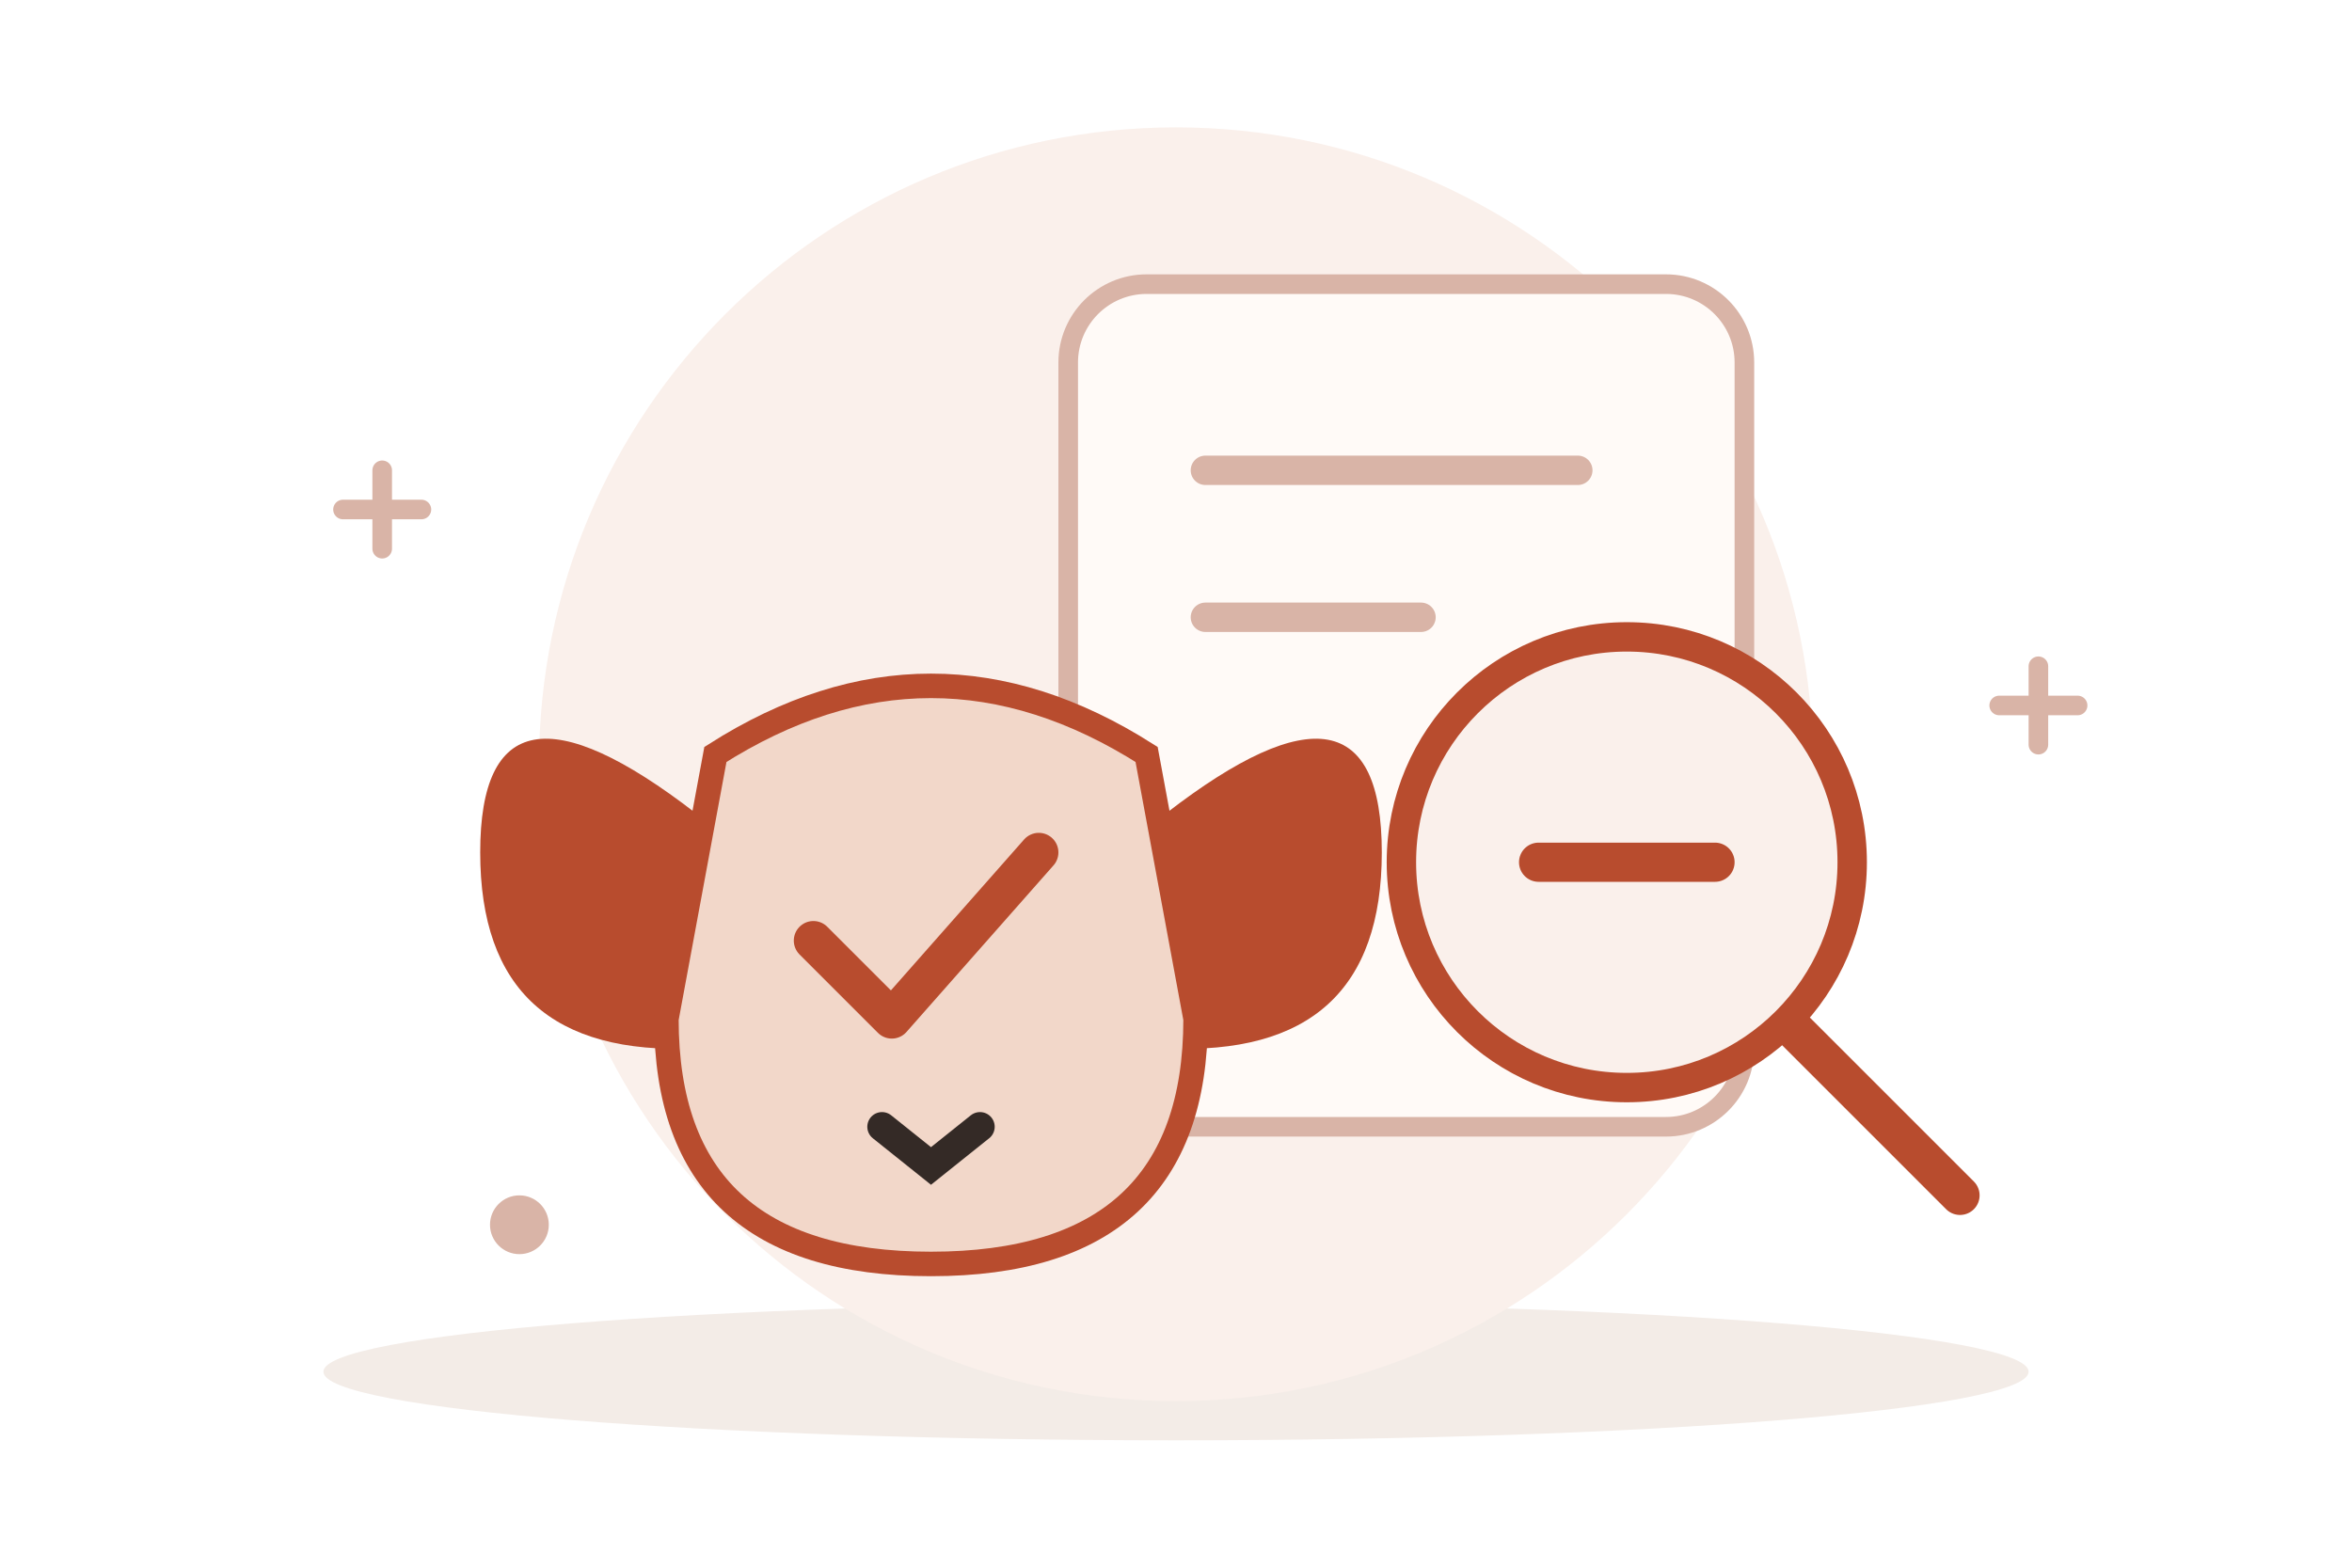
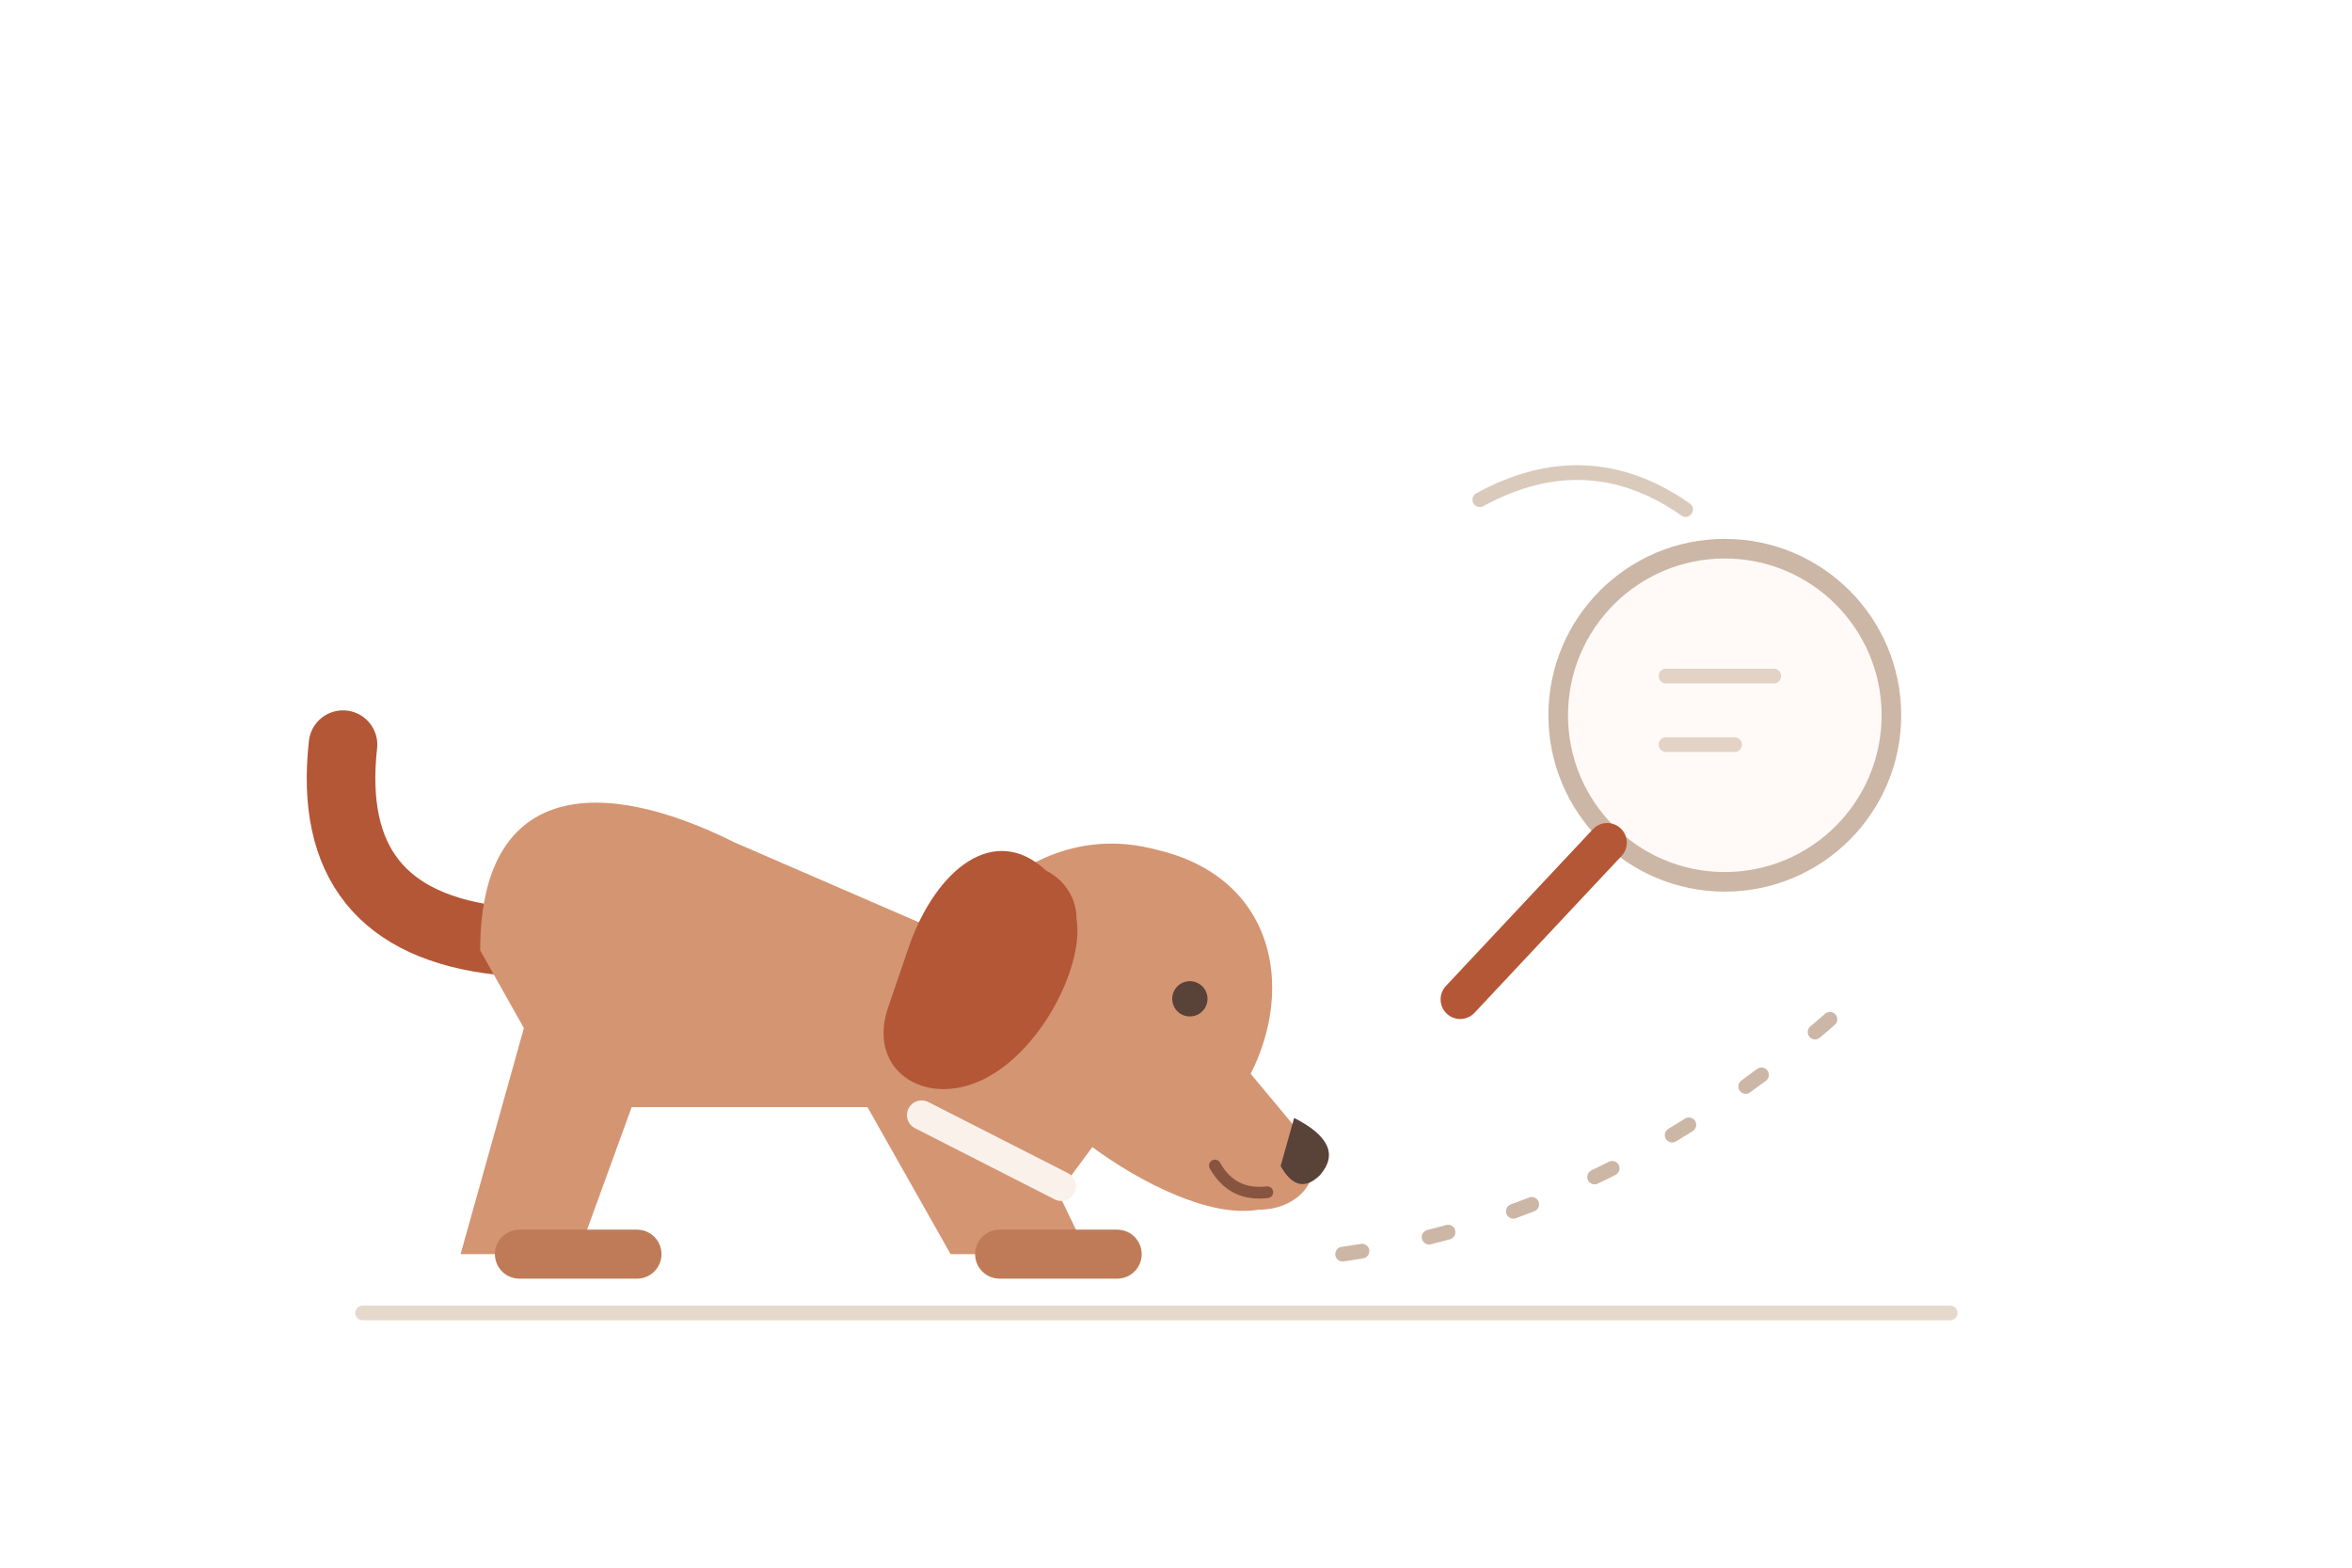
<svg xmlns="http://www.w3.org/2000/svg" viewBox="0 0 240 160" fill="none">
-   <ellipse cx="120" cy="140" rx="87" ry="7" fill="#f3ece7" />
-   <circle cx="120" cy="78" r="65" fill="#faf0eb" />
-   <rect x="109" y="29" width="69" height="86" rx="8" fill="#fffaf7" stroke="#d9b4a7" stroke-width="2" />
-   <path d="M123 48h38m-38 15h22" stroke="#d9b4a7" stroke-width="3" stroke-linecap="round" />
-   <circle cx="166" cy="88" r="23" fill="#faf0eb" stroke="#b84c2e" stroke-width="3" />
-   <path d="m183 105 17 17M157 88h18" stroke="#b84c2e" stroke-width="4" stroke-linecap="round" />
-   <path d="M71 83q-22-17-22 4 0 21 22 20m48-24q22-17 22 4 0 21-22 20" fill="#b84c2e" />
-   <path d="M73 77q22-14 44 0l5 27q0 25-27 25t-27-25Z" fill="#f2d7c9" stroke="#b84c2e" stroke-width="2.5" />
-   <path d="m83 96 8 8 15-17" fill="none" stroke="#b84c2e" stroke-width="4" stroke-linecap="round" stroke-linejoin="round" />
-   <path d="m90 115 5 4 5-4" fill="none" stroke="#342a26" stroke-width="3" stroke-linecap="round" />
-   <path d="M35 52h8m-4-4v8M204 72h8m-4-4v8" stroke="#d9b4a7" stroke-width="2" stroke-linecap="round" />
-   <circle cx="53" cy="125" r="3" fill="#d9b4a7" />
+   <path d="M37 134H199" stroke="#e5d9cc" stroke-width="1.5" stroke-linecap="round" />
+   <path d="M137 128q28-4 52-26" stroke="#ccb6a5" stroke-width="1.5" stroke-dasharray="2 7" stroke-linecap="round" />
+   <path d="M51 96q-18-2-16-20" stroke="#b45736" stroke-width="7" stroke-linecap="round" />
+   <path d="M49 97C49 80 61 79 75 86L105 99L92 113H58Z" fill="#d49573" />
+   <path d="M54 103l-7 25h12l8-22m17-1 13 23h14l-14-29" fill="#d49573" />
+   <path d="M53 128h12m37 0h12" stroke="#bf7b58" stroke-width="5" stroke-linecap="round" />
+   <g transform="translate(88 81) rotate(27 24 24)">
+     <path d="M8 35C4 25 7 8 21 5C33 2 40 11 40 21L47 24C52 26 51 31 47 33C43 36 35 36 29 35L28 41H12Z" fill="#d49573" />
+     <path d="M12 12C5 10 2 17 3 25L4 32C5 38 11 39 15 35C20 30 20 19 17 15C16 13 14 12 12 12Z" fill="#b45736" />
+     <circle cx="31" cy="17" r="1.8" fill="#594238" />
+     <path d="M46 23q6 0 5 4q-1 3-4 1Z" fill="#594238" />
+     <path d="M41 31q3 2 6 0" stroke="#87543f" stroke-width="1.2" stroke-linecap="round" />
+     <path d="M12 40h16" stroke="#faf1eb" stroke-width="3" stroke-linecap="round" />
+   </g>
+   <path d="M151 51q11-6 21 1" stroke="#dacabb" stroke-width="1.5" stroke-linecap="round" />
+   <circle cx="176" cy="73" r="17" fill="#fffaf7" stroke="#ccb6a5" stroke-width="2" />
+   <path d="M164 86l-15 16" stroke="#b45736" stroke-width="4" stroke-linecap="round" />
+   <path d="M170 69h11m-11 7h7" stroke="#e2d3c6" stroke-width="1.5" stroke-linecap="round" />
</svg>
